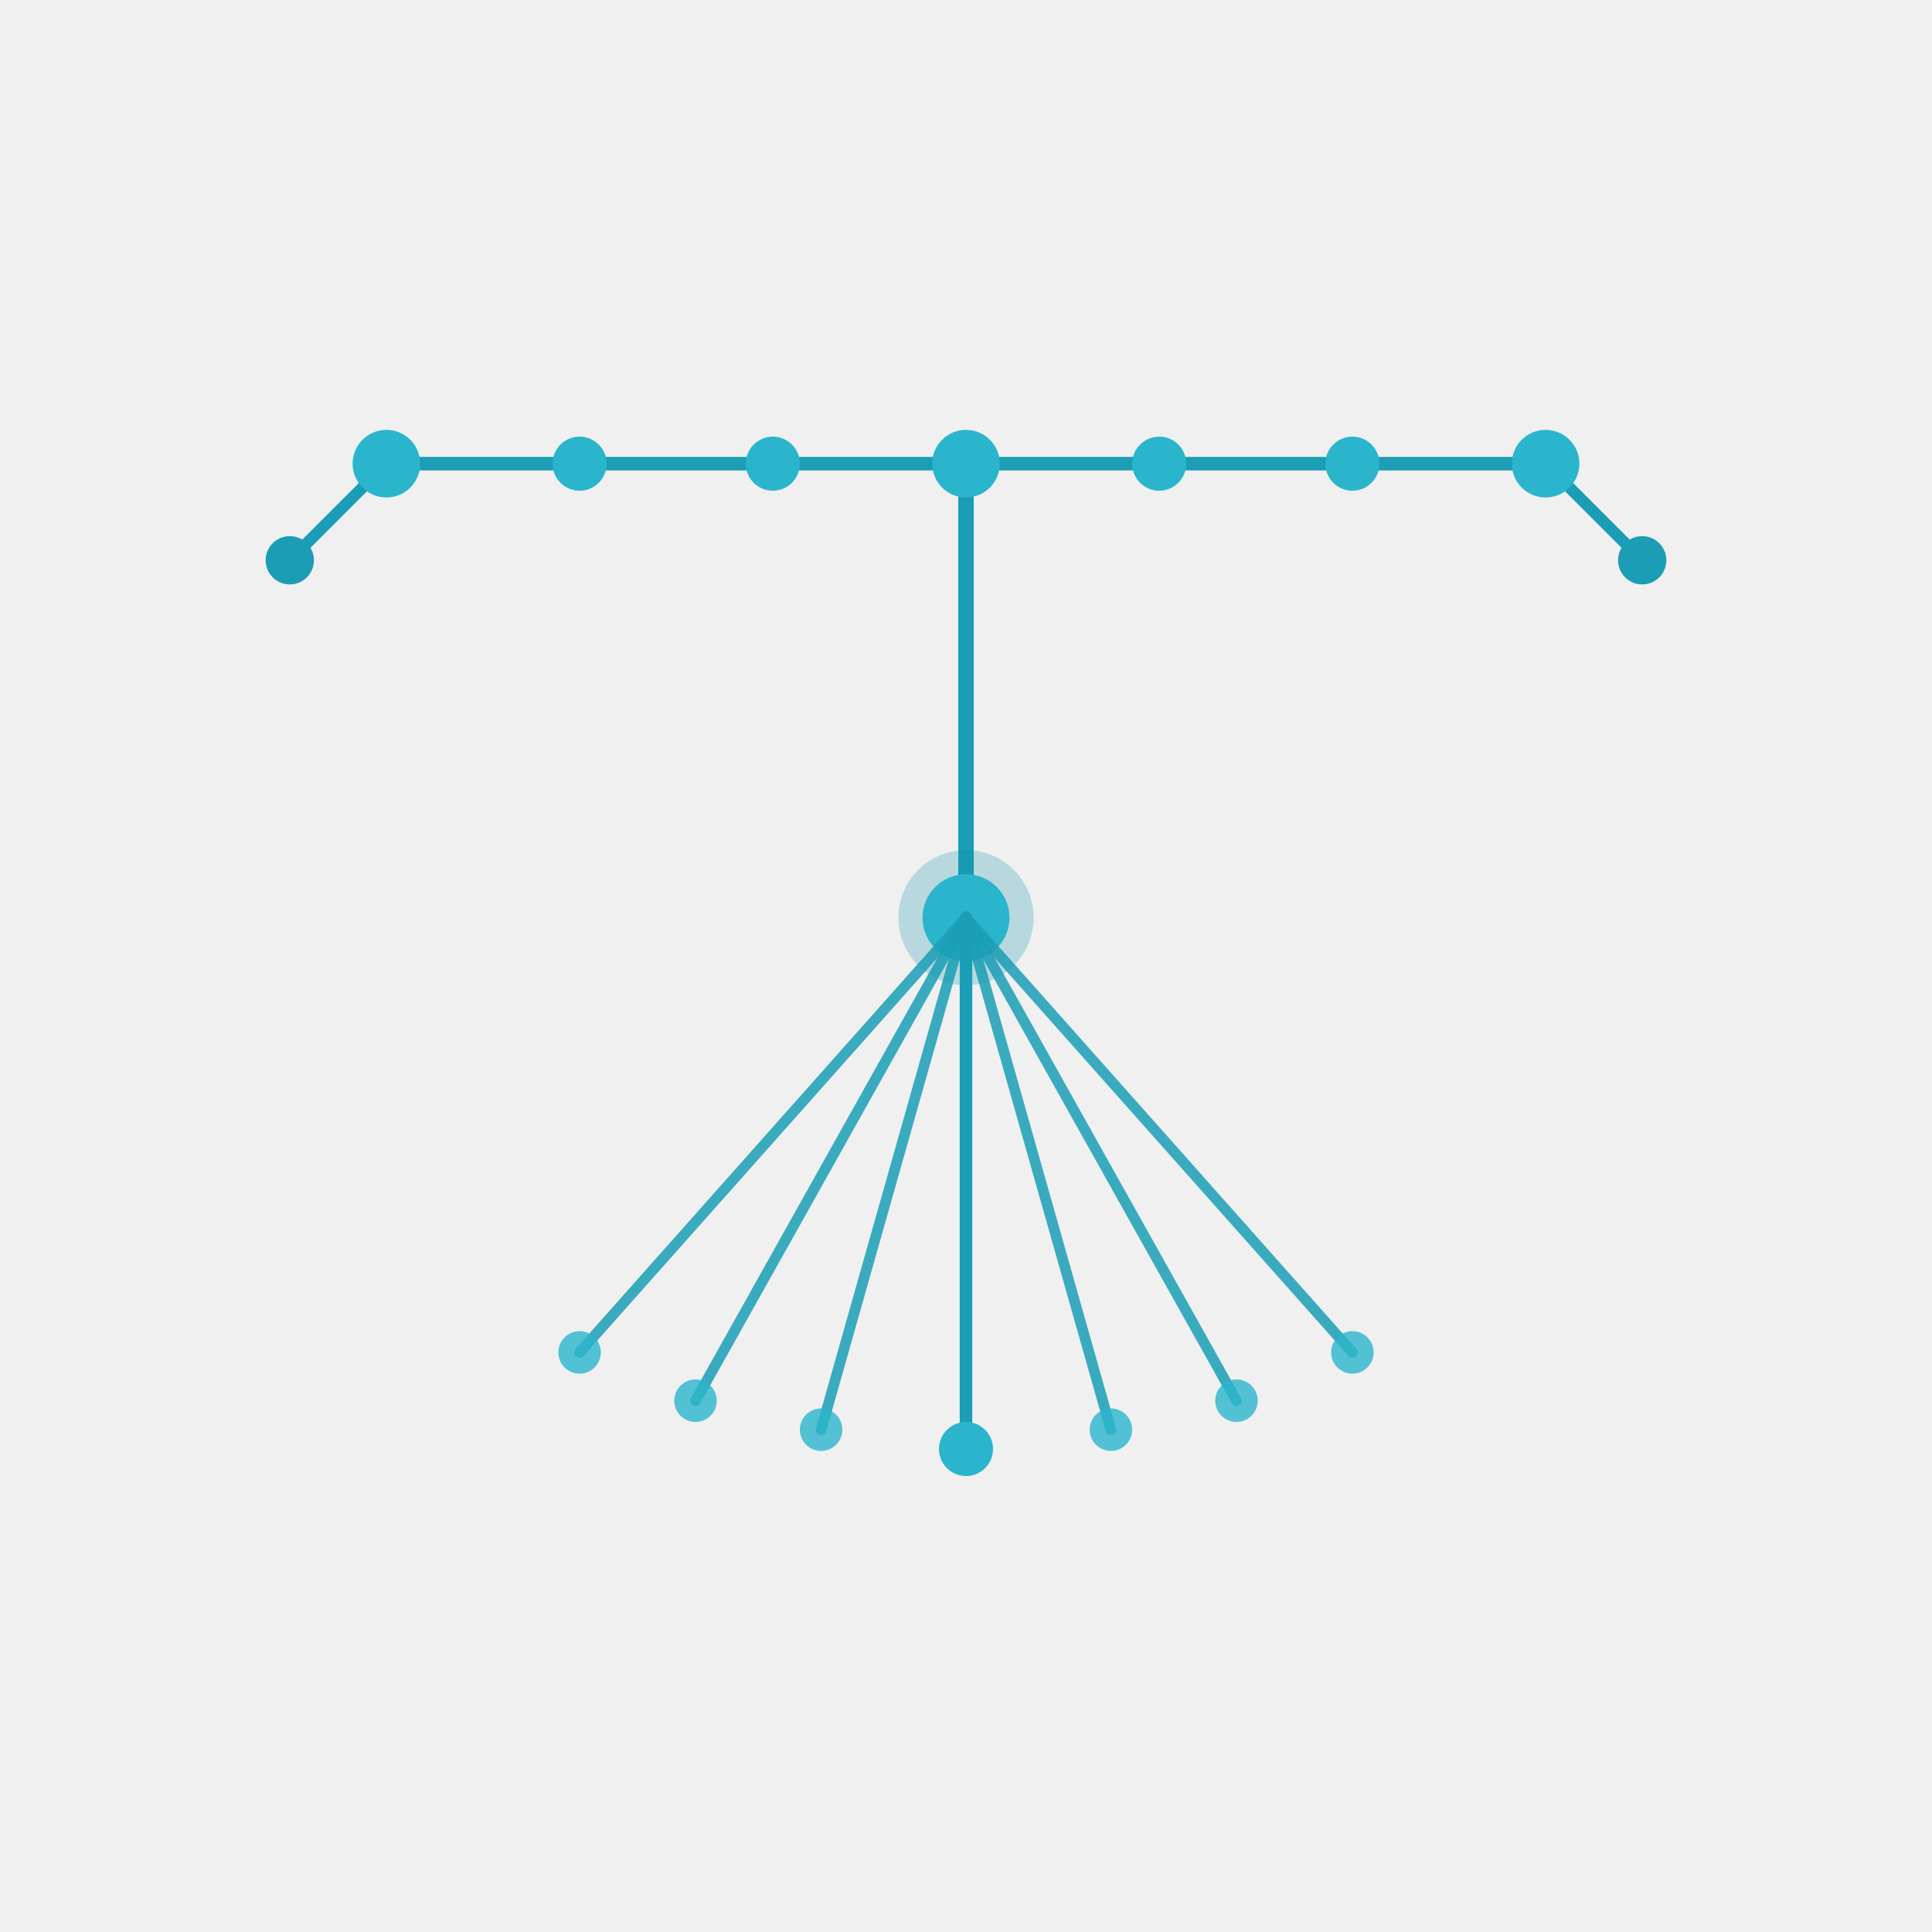
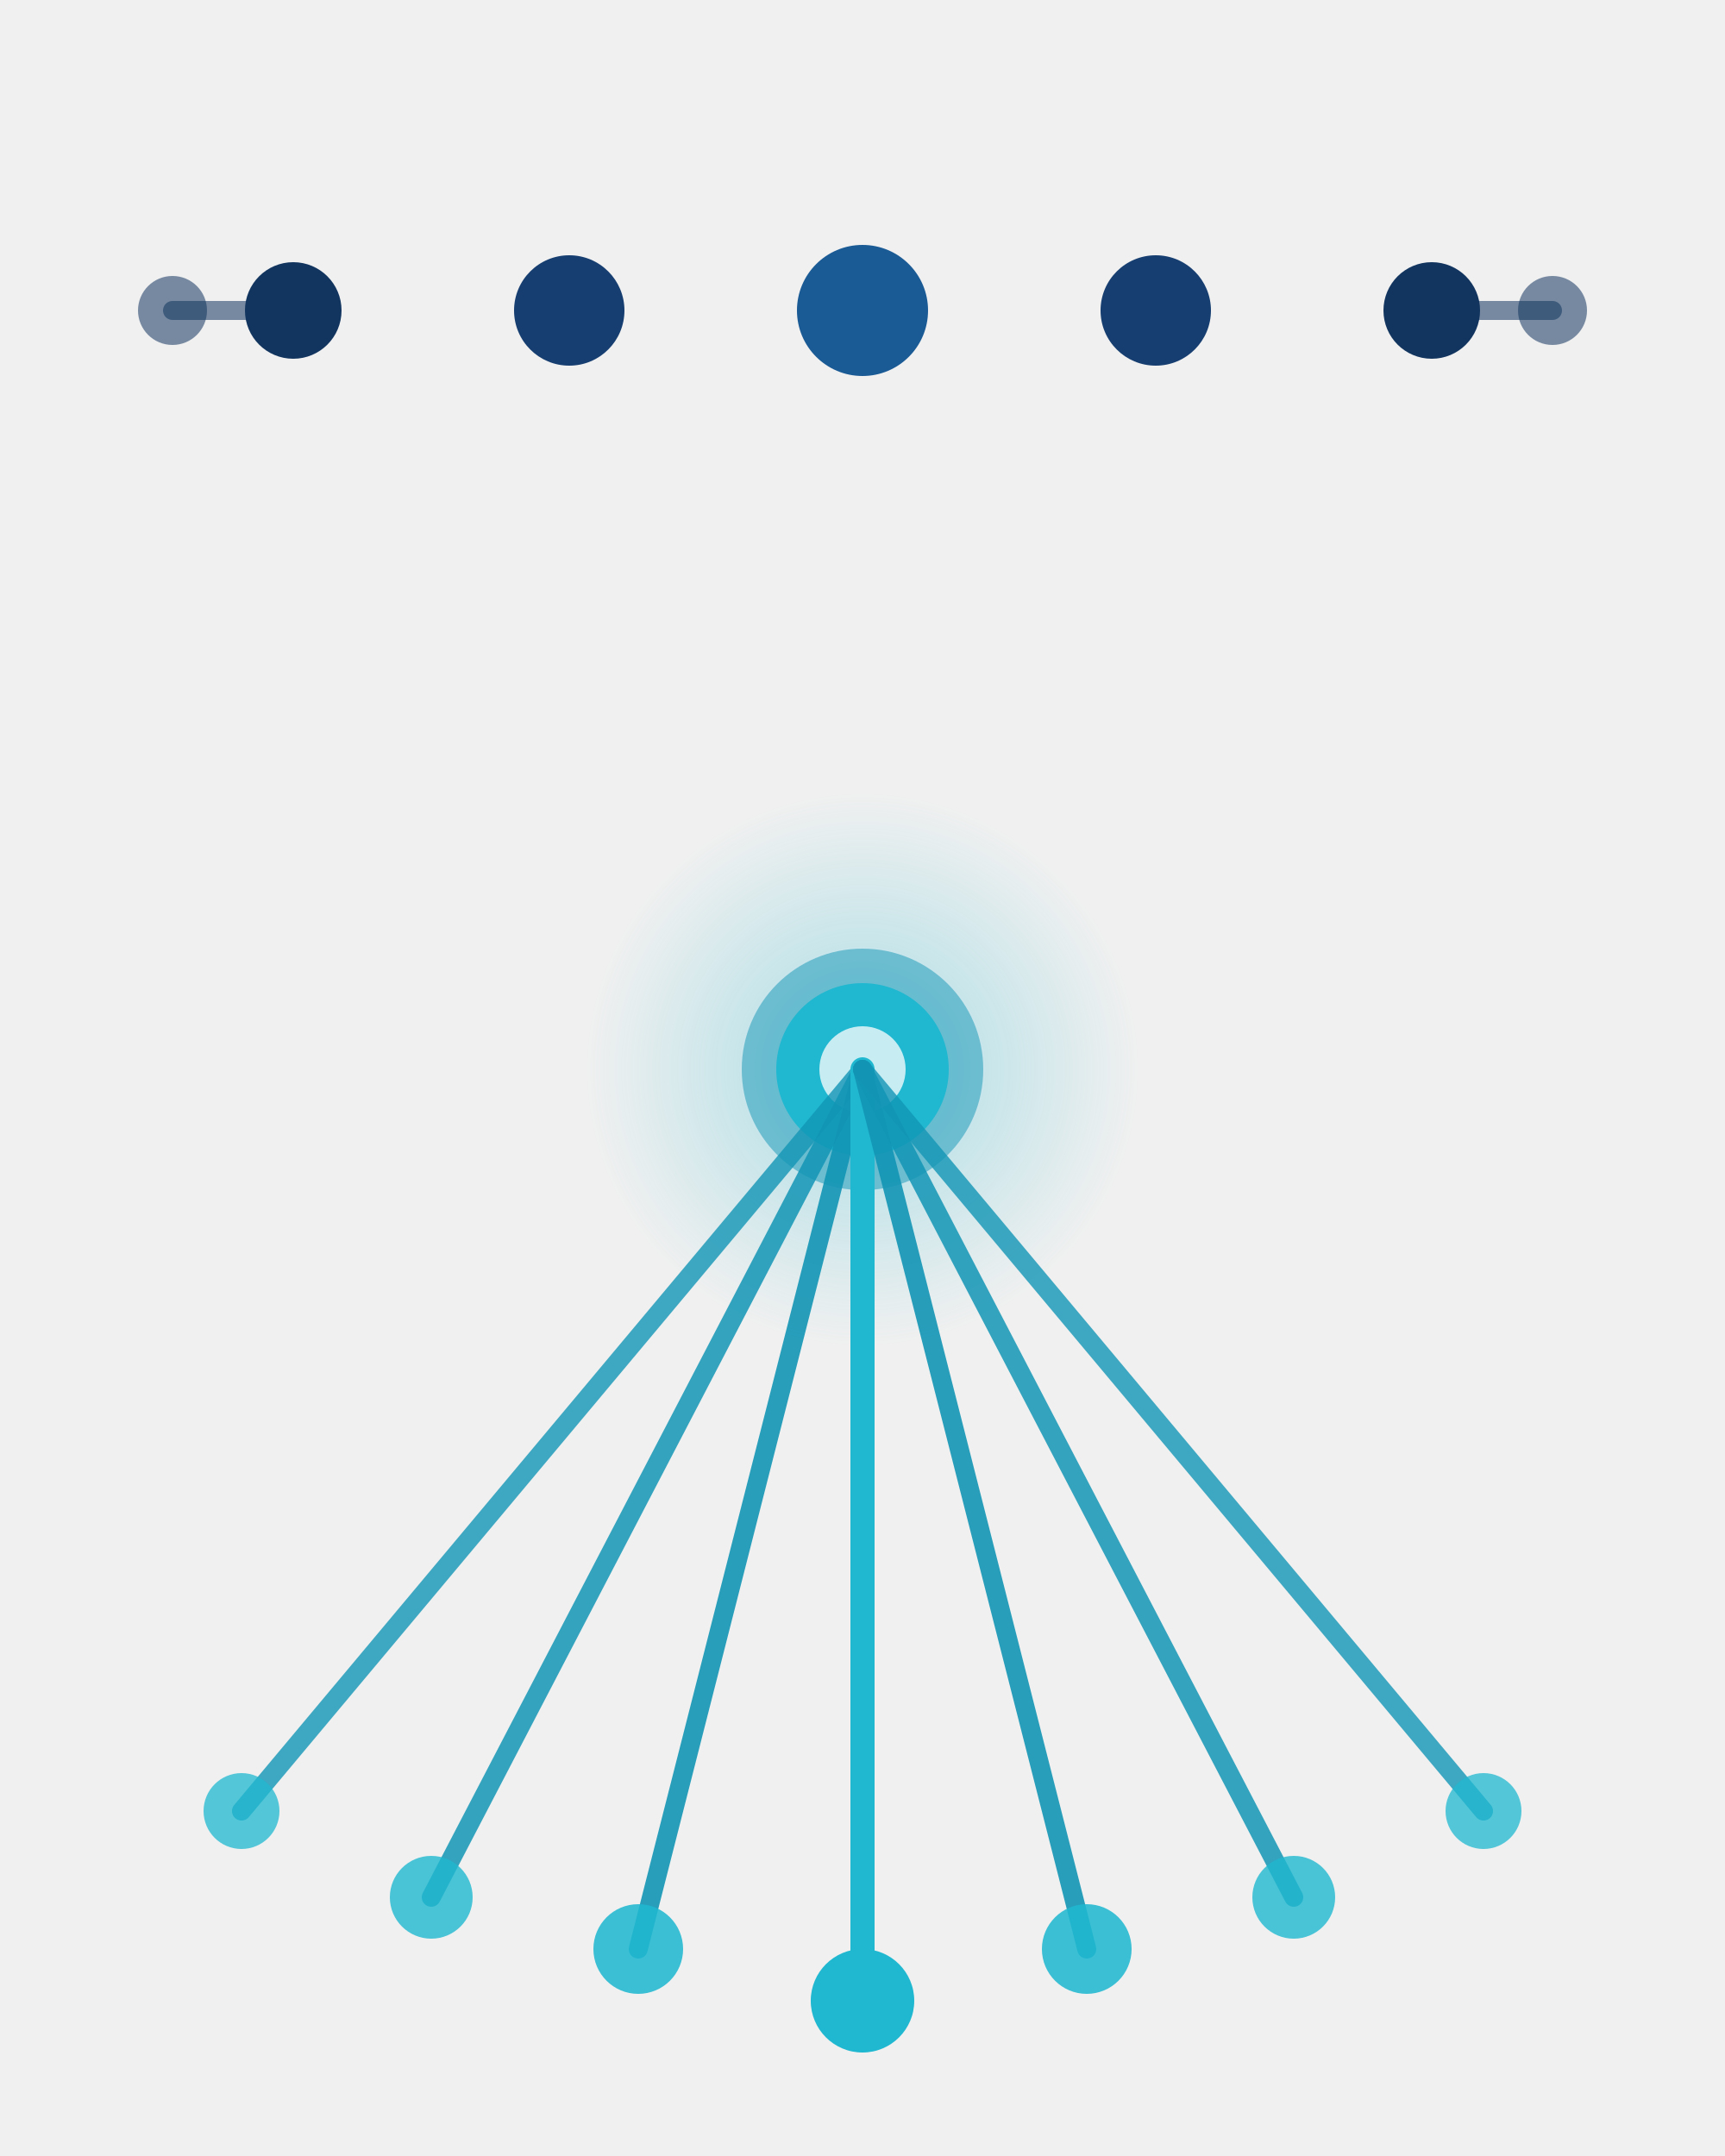
- <svg xmlns="http://www.w3.org/2000/svg" viewBox="0 0 200 200" fill="none">
-   <line x1="40" y1="48" x2="160" y2="48" stroke="#1a9db5" stroke-width="1.4" stroke-linecap="round" />
-   <line x1="40" y1="48" x2="30" y2="58" stroke="#1a9db5" stroke-width="1.2" stroke-linecap="round" />
-   <line x1="160" y1="48" x2="170" y2="58" stroke="#1a9db5" stroke-width="1.2" stroke-linecap="round" />
-   <line x1="100" y1="48" x2="100" y2="95" stroke="#1a9db5" stroke-width="1.6" stroke-linecap="round" />
-   <circle cx="40" cy="48" r="3.5" fill="#2ab5cc" />
-   <circle cx="60" cy="48" r="2.8" fill="#2ab5cc" />
-   <circle cx="80" cy="48" r="2.8" fill="#2ab5cc" />
-   <circle cx="100" cy="48" r="3.5" fill="#2ab5cc" />
-   <circle cx="120" cy="48" r="2.8" fill="#2ab5cc" />
-   <circle cx="140" cy="48" r="2.8" fill="#2ab5cc" />
-   <circle cx="160" cy="48" r="3.5" fill="#2ab5cc" />
-   <circle cx="30" cy="58" r="2.5" fill="#1a9db5" />
-   <circle cx="170" cy="58" r="2.5" fill="#1a9db5" />
-   <circle cx="100" cy="95" r="7" fill="#0d8fa8" opacity="0.25" />
-   <circle cx="100" cy="95" r="4.5" fill="#2ab5cc" />
-   <line x1="100" y1="95" x2="60" y2="140" stroke="#1a9db5" stroke-width="1.1" stroke-linecap="round" opacity="0.85" />
-   <line x1="100" y1="95" x2="72" y2="145" stroke="#1a9db5" stroke-width="1.1" stroke-linecap="round" opacity="0.85" />
-   <line x1="100" y1="95" x2="85" y2="148" stroke="#1a9db5" stroke-width="1.1" stroke-linecap="round" opacity="0.85" />
-   <line x1="100" y1="95" x2="100" y2="150" stroke="#1a9db5" stroke-width="1.3" stroke-linecap="round" />
-   <line x1="100" y1="95" x2="115" y2="148" stroke="#1a9db5" stroke-width="1.1" stroke-linecap="round" opacity="0.85" />
-   <line x1="100" y1="95" x2="128" y2="145" stroke="#1a9db5" stroke-width="1.1" stroke-linecap="round" opacity="0.85" />
-   <line x1="100" y1="95" x2="140" y2="140" stroke="#1a9db5" stroke-width="1.1" stroke-linecap="round" opacity="0.85" />
-   <circle cx="60" cy="140" r="2.2" fill="#2ab5cc" opacity="0.8" />
-   <circle cx="72" cy="145" r="2.2" fill="#2ab5cc" opacity="0.8" />
-   <circle cx="85" cy="148" r="2.2" fill="#2ab5cc" opacity="0.8" />
-   <circle cx="100" cy="150" r="2.8" fill="#2ab5cc" />
-   <circle cx="115" cy="148" r="2.2" fill="#2ab5cc" opacity="0.8" />
-   <circle cx="128" cy="145" r="2.2" fill="#2ab5cc" opacity="0.8" />
-   <circle cx="140" cy="140" r="2.2" fill="#2ab5cc" opacity="0.8" />
+ <svg xmlns="http://www.w3.org/2000/svg" viewBox="0 0 100 125" fill="none">
+   <defs>
+     <linearGradient id="lineG" x1="0" y1="0" x2="0" y2="1">
+       <stop offset="0%" stop-color="#12355f" />
+       <stop offset="55%" stop-color="#1275a0" />
+       <stop offset="100%" stop-color="#1fb8d0" />
+     </linearGradient>
+     <radialGradient id="haloG" cx="50%" cy="50%" r="50%">
+       <stop offset="0%" stop-color="#1fb8d0" stop-opacity="0.35" />
+       <stop offset="100%" stop-color="#1fb8d0" stop-opacity="0" />
+     </radialGradient>
+     <linearGradient id="nodeG" x1="0" y1="0" x2="0" y2="1">
+       <stop offset="0%" stop-color="#1a4a80" />
+       <stop offset="100%" stop-color="#1fb8d0" />
+     </linearGradient>
+   </defs>
+   <circle cx="50" cy="62" r="16" fill="url(#haloG)" />
+   <line x1="17" y1="18" x2="83" y2="18" stroke="url(#lineG)" stroke-width="1.4" stroke-linecap="round" />
+   <line x1="10" y1="18" x2="17" y2="18" stroke="#12355f" stroke-width="1.1" stroke-linecap="round" opacity="0.55" />
+   <line x1="83" y1="18" x2="90" y2="18" stroke="#12355f" stroke-width="1.1" stroke-linecap="round" opacity="0.55" />
+   <line x1="50" y1="18" x2="50" y2="62" stroke="url(#lineG)" stroke-width="1.5" stroke-linecap="round" />
+   <circle cx="10" cy="18" r="2" fill="#12355f" opacity="0.55" />
+   <circle cx="17" cy="18" r="2.8" fill="#12355f" />
+   <circle cx="33" cy="18" r="3.2" fill="#163e70" />
+   <circle cx="50" cy="18" r="3.8" fill="#1a5a95" />
+   <circle cx="67" cy="18" r="3.2" fill="#163e70" />
+   <circle cx="83" cy="18" r="2.8" fill="#12355f" />
+   <circle cx="90" cy="18" r="2" fill="#12355f" opacity="0.55" />
+   <circle cx="50" cy="62" r="7" fill="#1295b5" opacity="0.5" />
+   <circle cx="50" cy="62" r="5" fill="#1fb8d0" />
+   <circle cx="50" cy="62" r="2.5" fill="white" opacity="0.75" />
+   <line x1="50" y1="62" x2="14" y2="105" stroke="#1295b5" stroke-width="1.1" stroke-linecap="round" opacity="0.80" />
+   <line x1="50" y1="62" x2="25" y2="110" stroke="#1295b5" stroke-width="1.1" stroke-linecap="round" opacity="0.85" />
+   <line x1="50" y1="62" x2="37" y2="113" stroke="#1295b5" stroke-width="1.1" stroke-linecap="round" opacity="0.90" />
+   <line x1="50" y1="62" x2="50" y2="116" stroke="#1fb8d0" stroke-width="1.4" stroke-linecap="round" />
+   <line x1="50" y1="62" x2="63" y2="113" stroke="#1295b5" stroke-width="1.1" stroke-linecap="round" opacity="0.90" />
+   <line x1="50" y1="62" x2="75" y2="110" stroke="#1295b5" stroke-width="1.1" stroke-linecap="round" opacity="0.85" />
+   <line x1="50" y1="62" x2="86" y2="105" stroke="#1295b5" stroke-width="1.1" stroke-linecap="round" opacity="0.80" />
+   <circle cx="14" cy="105" r="2.2" fill="#1fb8d0" opacity="0.75" />
+   <circle cx="25" cy="110" r="2.4" fill="#1fb8d0" opacity="0.80" />
+   <circle cx="37" cy="113" r="2.6" fill="#1fb8d0" opacity="0.87" />
+   <circle cx="50" cy="116" r="3.0" fill="#1fb8d0" />
+   <circle cx="63" cy="113" r="2.6" fill="#1fb8d0" opacity="0.87" />
+   <circle cx="75" cy="110" r="2.4" fill="#1fb8d0" opacity="0.80" />
+   <circle cx="86" cy="105" r="2.2" fill="#1fb8d0" opacity="0.75" />
</svg>
